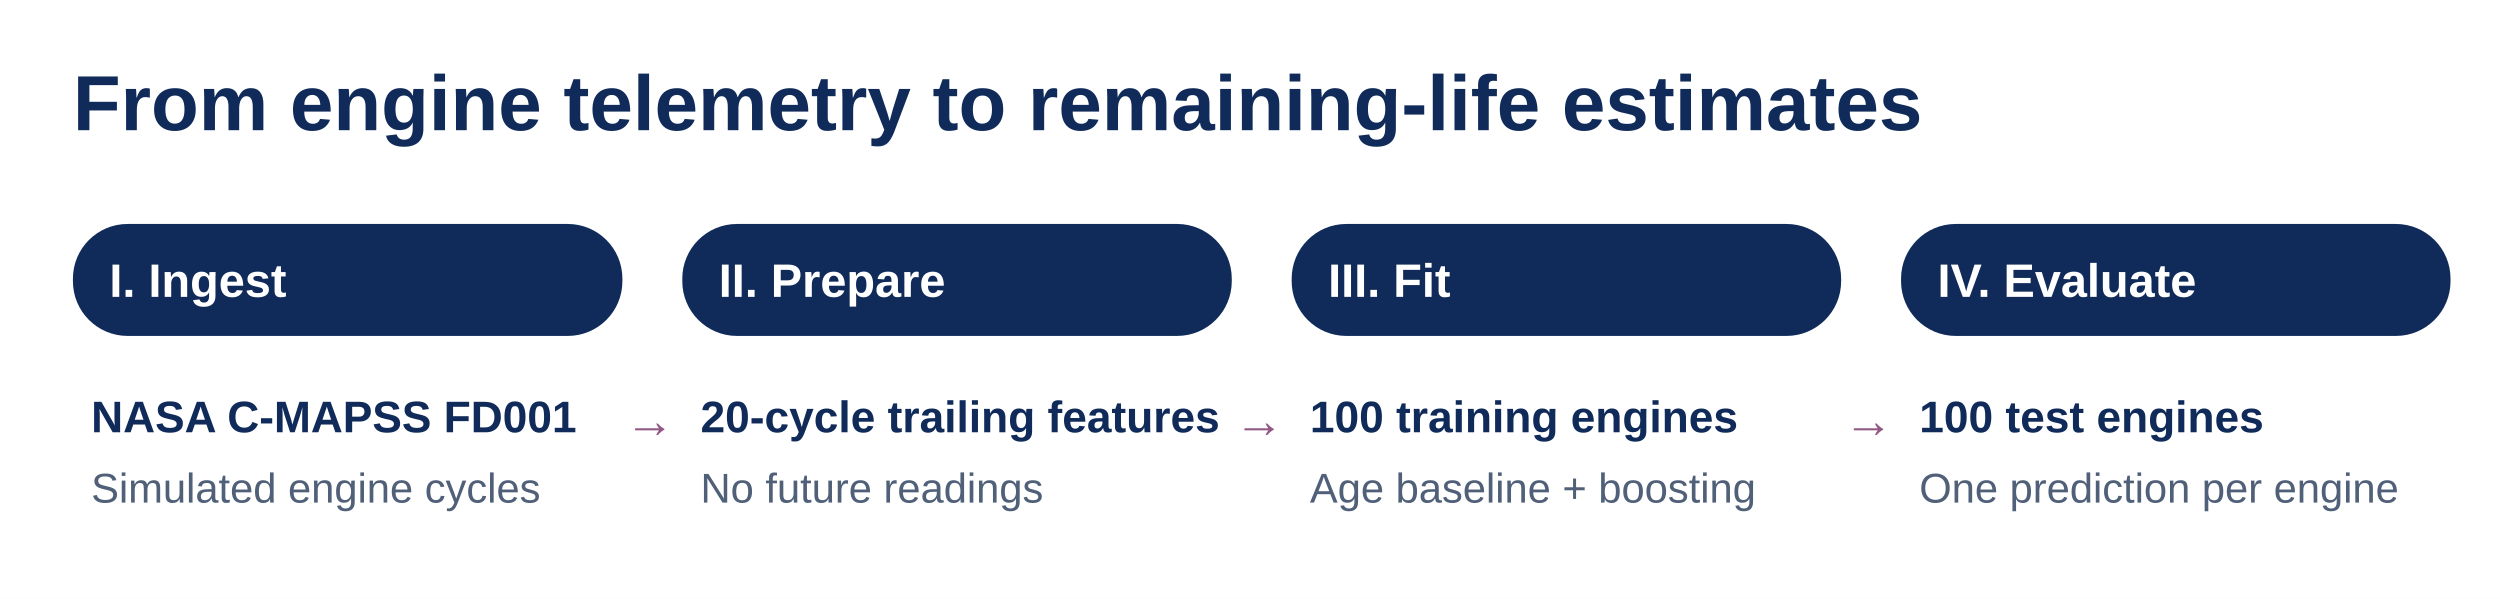
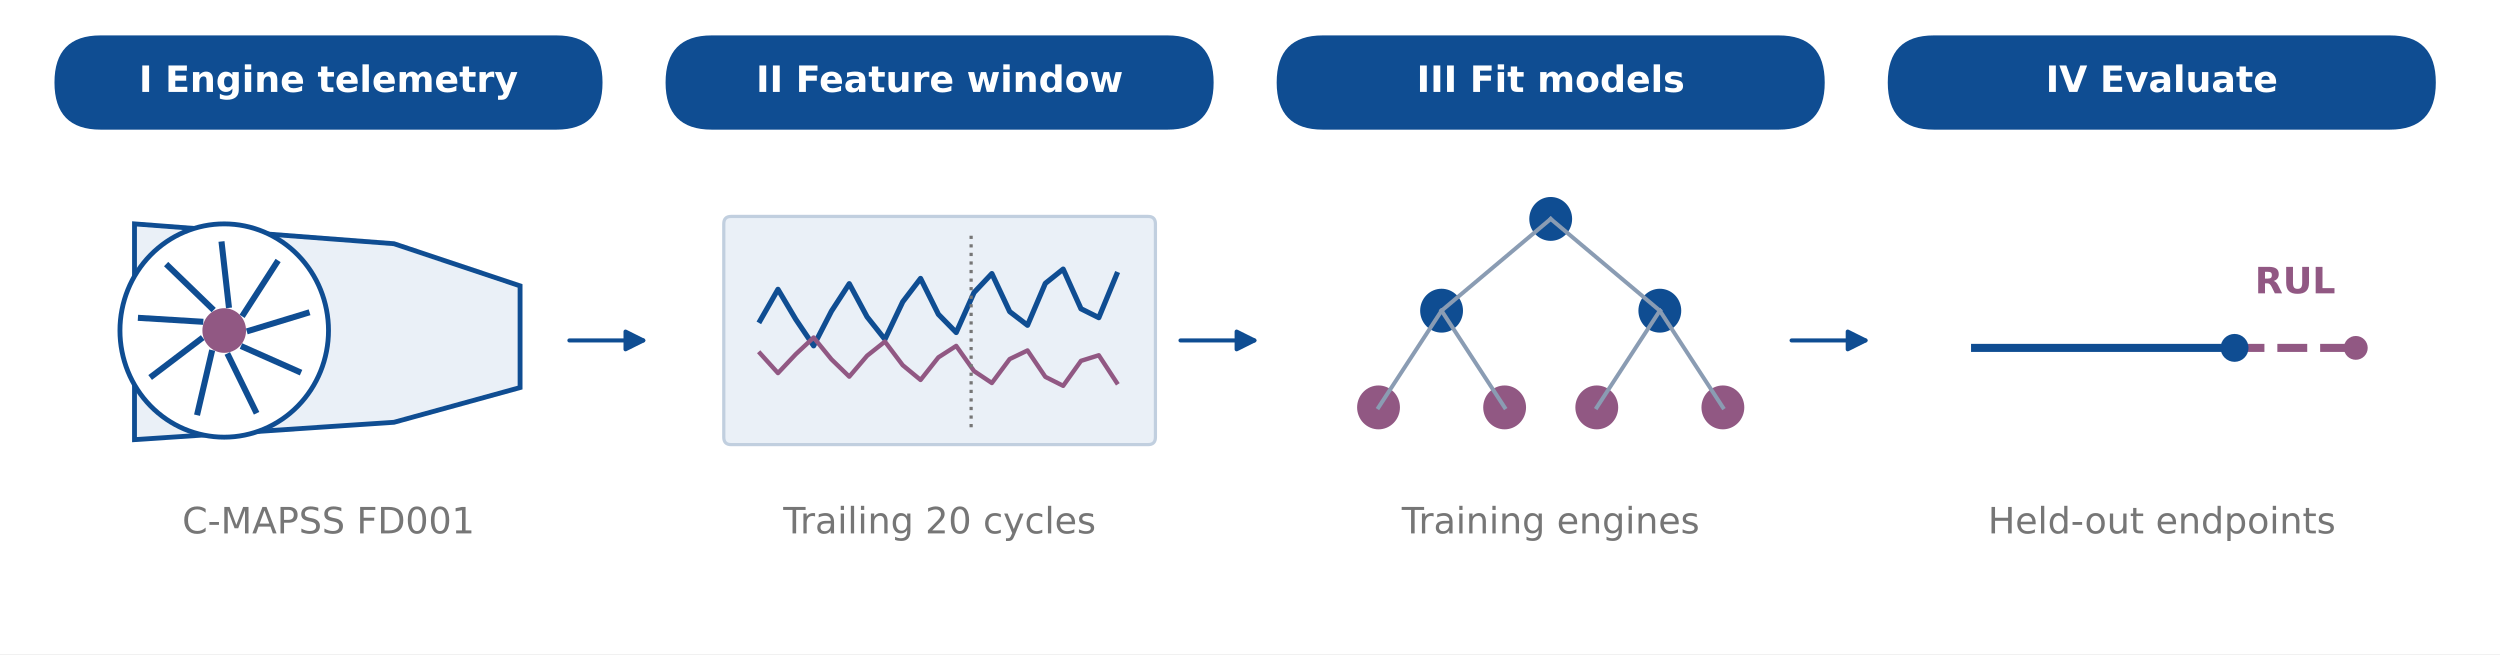
- <svg xmlns="http://www.w3.org/2000/svg" width="960" height="230" viewBox="0 0 960 230" font-family="Arial,sans-serif" role="img">
-   <rect width="960" height="230" fill="white" />
-   <text x="28" y="50" fill="#102b59" font-size="30" font-weight="700">From engine telemetry to remaining-life estimates</text>
-   <rect x="28" y="86" width="211" height="43" rx="21" fill="#102b59" />
-   <text x="42" y="114" fill="white" font-size="18" font-weight="700">I. Ingest</text>
-   <text x="35" y="166" fill="#102b59" font-size="17" font-weight="700">NASA C-MAPSS FD001</text>
-   <text x="35" y="193" fill="#506078" font-size="16" font-weight="400">Simulated engine cycles</text>
-   <text x="240" y="168" fill="#915883" font-size="19" font-weight="700">→</text>
-   <rect x="262" y="86" width="211" height="43" rx="21" fill="#102b59" />
-   <text x="276" y="114" fill="white" font-size="18" font-weight="700">II. Prepare</text>
-   <text x="269" y="166" fill="#102b59" font-size="17" font-weight="700">20-cycle trailing features</text>
-   <text x="269" y="193" fill="#506078" font-size="16" font-weight="400">No future readings</text>
-   <text x="474" y="168" fill="#915883" font-size="19" font-weight="700">→</text>
-   <rect x="496" y="86" width="211" height="43" rx="21" fill="#102b59" />
-   <text x="510" y="114" fill="white" font-size="18" font-weight="700">III. Fit</text>
-   <text x="503" y="166" fill="#102b59" font-size="17" font-weight="700">100 training engines</text>
-   <text x="503" y="193" fill="#506078" font-size="16" font-weight="400">Age baseline + boosting</text>
-   <text x="708" y="168" fill="#915883" font-size="19" font-weight="700">→</text>
-   <rect x="730" y="86" width="211" height="43" rx="21" fill="#102b59" />
-   <text x="744" y="114" fill="white" font-size="18" font-weight="700">IV. Evaluate</text>
-   <text x="737" y="166" fill="#102b59" font-size="17" font-weight="700">100 test engines</text>
-   <text x="737" y="193" fill="#506078" font-size="16" font-weight="400">One prediction per engine</text>
+ <svg xmlns="http://www.w3.org/2000/svg" width="619.2pt" height="162pt" viewBox="0 0 619.2 162" version="1.1">
+   <defs>
+     <style type="text/css">*{stroke-linejoin: round; stroke-linecap: butt}</style>
+   </defs>
+   <g id="figure_1">
+     <g id="patch_1">
+       <path d="M 0 162 L 619.2 162 L 619.2 0 L 0 0 z " style="fill: #ffffff" />
+     </g>
+     <g id="axes_1">
+       <g id="patch_2">
+         <path d="M 24.904 32.11 L 137.822 32.11 Q 149.233 32.11 149.233 20.439 L 149.233 20.439 Q 149.233 8.768 137.822 8.768 L 24.904 8.768 Q 13.492 8.768 13.492 20.439 L 13.492 20.439 Q 13.492 32.11 24.904 32.11 z " clip-path="url(#pb82ff58f6b)" style="fill: #0f4d92" />
+       </g>
+       <g id="patch_3">
+         <path d="M 33.313 108.891 L 97.58 104.591 L 128.812 95.992 L 128.812 70.808 L 97.58 60.365 L 33.313 55.451 z " clip-path="url(#pb82ff58f6b)" style="fill: #eaf0f7; stroke: #0f4d92; stroke-width: 1.2; stroke-linejoin: miter" />
+       </g>
+       <g id="patch_4">
+         <path d="M 55.536 108.277 C 62.385 108.277 68.955 105.494 73.798 100.541 C 78.642 95.588 81.363 88.869 81.363 81.864 C 81.363 74.859 78.642 68.14 73.798 63.187 C 68.955 58.234 62.385 55.451 55.536 55.451 C 48.687 55.451 42.117 58.234 37.274 63.187 C 32.43 68.14 29.709 74.859 29.709 81.864 C 29.709 88.869 32.43 95.588 37.274 100.541 C 42.117 105.494 48.687 108.277 55.536 108.277 z " clip-path="url(#pb82ff58f6b)" style="fill: #ffffff; stroke: #0f4d92; stroke-width: 1.2; stroke-linejoin: miter" />
+       </g>
+       <g id="patch_5">
+         <path d="M 55.536 87.392 C 56.97 87.392 58.345 86.81 59.358 85.773 C 60.372 84.736 60.942 83.33 60.942 81.864 C 60.942 80.398 60.372 78.992 59.358 77.955 C 58.345 76.918 56.97 76.336 55.536 76.336 C 54.102 76.336 52.727 76.918 51.714 77.955 C 50.7 78.992 50.13 80.398 50.13 81.864 C 50.13 83.33 50.7 84.736 51.714 85.773 C 52.727 86.81 54.102 87.392 55.536 87.392 z " clip-path="url(#pb82ff58f6b)" style="fill: #915883" />
+       </g>
+       <g id="patch_6">
+         <path d="M 141.022 84.321 Q 150.734 84.321 159.328 84.321 " clip-path="url(#pb82ff58f6b)" style="fill: none; stroke: #0f4d92; stroke-linecap: round" />
+         <path d="M 154.928 82.121 L 159.328 84.321 L 154.928 86.521 z " clip-path="url(#pb82ff58f6b)" style="fill: #0f4d92; stroke: #0f4d92; stroke-linecap: round" />
+       </g>
+       <g id="patch_7">
+         <path d="M 176.261 32.11 L 289.179 32.11 Q 300.591 32.11 300.591 20.439 L 300.591 20.439 Q 300.591 8.768 289.179 8.768 L 176.261 8.768 Q 164.85 8.768 164.85 20.439 L 164.85 20.439 Q 164.85 32.11 176.261 32.11 z " clip-path="url(#pb82ff58f6b)" style="fill: #0f4d92" />
+       </g>
+       <g id="patch_8">
+         <path d="M 181.066 110.12 L 284.374 110.12 Q 286.176 110.12 286.176 108.277 L 286.176 55.451 Q 286.176 53.608 284.374 53.608 L 181.066 53.608 Q 179.265 53.608 179.265 55.451 L 179.265 108.277 Q 179.265 110.12 181.066 110.12 z " clip-path="url(#pb82ff58f6b)" style="fill: #eaf0f7; stroke: #c1cfdf; stroke-width: 0.8; stroke-linejoin: miter" />
+       </g>
+       <g id="patch_9">
+         <path d="M 292.379 84.321 Q 302.091 84.321 310.686 84.321 " clip-path="url(#pb82ff58f6b)" style="fill: none; stroke: #0f4d92; stroke-linecap: round" />
+         <path d="M 306.286 82.121 L 310.686 84.321 L 306.286 86.521 z " clip-path="url(#pb82ff58f6b)" style="fill: #0f4d92; stroke: #0f4d92; stroke-linecap: round" />
+       </g>
+       <g id="patch_10">
+         <path d="M 327.619 32.11 L 440.536 32.11 Q 451.948 32.11 451.948 20.439 L 451.948 20.439 Q 451.948 8.768 440.536 8.768 L 327.619 8.768 Q 316.207 8.768 316.207 20.439 L 316.207 20.439 Q 316.207 32.11 327.619 32.11 z " clip-path="url(#pb82ff58f6b)" style="fill: #0f4d92" />
+       </g>
+       <g id="patch_11">
+         <path d="M 384.077 60.058 C 385.591 60.058 387.042 59.443 388.112 58.349 C 389.182 57.255 389.783 55.77 389.783 54.223 C 389.783 52.675 389.182 51.191 388.112 50.097 C 387.042 49.002 385.591 48.387 384.077 48.387 C 382.564 48.387 381.113 49.002 380.043 50.097 C 378.973 51.191 378.371 52.675 378.371 54.223 C 378.371 55.77 378.973 57.255 380.043 58.349 C 381.113 59.443 382.564 60.058 384.077 60.058 z " clip-path="url(#pb82ff58f6b)" style="fill: #0f4d92; stroke: #ffffff; stroke-width: 0.8; stroke-linejoin: miter" />
+       </g>
+       <g id="patch_12">
+         <path d="M 357.049 82.785 C 358.563 82.785 360.014 82.171 361.084 81.076 C 362.154 79.982 362.755 78.498 362.755 76.95 C 362.755 75.402 362.154 73.918 361.084 72.824 C 360.014 71.729 358.563 71.115 357.049 71.115 C 355.536 71.115 354.085 71.729 353.015 72.824 C 351.945 73.918 351.343 75.402 351.343 76.95 C 351.343 78.498 351.945 79.982 353.015 81.076 C 354.085 82.171 355.536 82.785 357.049 82.785 z " clip-path="url(#pb82ff58f6b)" style="fill: #0f4d92; stroke: #ffffff; stroke-width: 0.8; stroke-linejoin: miter" />
+       </g>
+       <g id="patch_13">
+         <path d="M 411.105 82.785 C 412.619 82.785 414.07 82.171 415.14 81.076 C 416.21 79.982 416.811 78.498 416.811 76.95 C 416.811 75.402 416.21 73.918 415.14 72.824 C 414.07 71.729 412.619 71.115 411.105 71.115 C 409.592 71.115 408.141 71.729 407.071 72.824 C 406.001 73.918 405.4 75.402 405.4 76.95 C 405.4 78.498 406.001 79.982 407.071 81.076 C 408.141 82.171 409.592 82.785 411.105 82.785 z " clip-path="url(#pb82ff58f6b)" style="fill: #0f4d92; stroke: #ffffff; stroke-width: 0.8; stroke-linejoin: miter" />
+       </g>
+       <g id="patch_14">
+         <path d="M 341.433 106.741 C 342.946 106.741 344.398 106.126 345.468 105.032 C 346.538 103.938 347.139 102.453 347.139 100.906 C 347.139 99.358 346.538 97.874 345.468 96.78 C 344.398 95.685 342.946 95.07 341.433 95.07 C 339.92 95.07 338.468 95.685 337.398 96.78 C 336.328 97.874 335.727 99.358 335.727 100.906 C 335.727 102.453 336.328 103.938 337.398 105.032 C 338.468 106.126 339.92 106.741 341.433 106.741 z " clip-path="url(#pb82ff58f6b)" style="fill: #915883; stroke: #ffffff; stroke-width: 0.8; stroke-linejoin: miter" />
+       </g>
+       <g id="patch_15">
+         <path d="M 372.666 106.741 C 374.179 106.741 375.63 106.126 376.7 105.032 C 377.77 103.938 378.371 102.453 378.371 100.906 C 378.371 99.358 377.77 97.874 376.7 96.78 C 375.63 95.685 374.179 95.07 372.666 95.07 C 371.152 95.07 369.701 95.685 368.631 96.78 C 367.561 97.874 366.96 99.358 366.96 100.906 C 366.96 102.453 367.561 103.938 368.631 105.032 C 369.701 106.126 371.152 106.741 372.666 106.741 z " clip-path="url(#pb82ff58f6b)" style="fill: #915883; stroke: #ffffff; stroke-width: 0.8; stroke-linejoin: miter" />
+       </g>
+       <g id="patch_16">
+         <path d="M 395.489 106.741 C 397.002 106.741 398.454 106.126 399.524 105.032 C 400.594 103.938 401.195 102.453 401.195 100.906 C 401.195 99.358 400.594 97.874 399.524 96.78 C 398.454 95.685 397.002 95.07 395.489 95.07 C 393.976 95.07 392.525 95.685 391.455 96.78 C 390.385 97.874 389.783 99.358 389.783 100.906 C 389.783 102.453 390.385 103.938 391.455 105.032 C 392.525 106.126 393.976 106.741 395.489 106.741 z " clip-path="url(#pb82ff58f6b)" style="fill: #915883; stroke: #ffffff; stroke-width: 0.8; stroke-linejoin: miter" />
+       </g>
+       <g id="patch_17">
+         <path d="M 426.722 106.741 C 428.235 106.741 429.686 106.126 430.756 105.032 C 431.826 103.938 432.428 102.453 432.428 100.906 C 432.428 99.358 431.826 97.874 430.756 96.78 C 429.686 95.685 428.235 95.07 426.722 95.07 C 425.208 95.07 423.757 95.685 422.687 96.78 C 421.617 97.874 421.016 99.358 421.016 100.906 C 421.016 102.453 421.617 103.938 422.687 105.032 C 423.757 106.126 425.208 106.741 426.722 106.741 z " clip-path="url(#pb82ff58f6b)" style="fill: #915883; stroke: #ffffff; stroke-width: 0.8; stroke-linejoin: miter" />
+       </g>
+       <g id="patch_18">
+         <path d="M 443.736 84.321 Q 453.448 84.321 462.043 84.321 " clip-path="url(#pb82ff58f6b)" style="fill: none; stroke: #0f4d92; stroke-linecap: round" />
+         <path d="M 457.643 82.121 L 462.043 84.321 L 457.643 86.521 z " clip-path="url(#pb82ff58f6b)" style="fill: #0f4d92; stroke: #0f4d92; stroke-linecap: round" />
+       </g>
+       <g id="patch_19">
+         <path d="M 478.976 32.11 L 591.893 32.11 Q 603.305 32.11 603.305 20.439 L 603.305 20.439 Q 603.305 8.768 591.893 8.768 L 478.976 8.768 Q 467.564 8.768 467.564 20.439 L 467.564 20.439 Q 467.564 32.11 478.976 32.11 z " clip-path="url(#pb82ff58f6b)" style="fill: #0f4d92" />
+       </g>
+       <g id="line2d_1">
+         <path d="M 61.843 81.864 L 75.957 77.564 " clip-path="url(#pb82ff58f6b)" style="fill: none; stroke: #0f4d92; stroke-width: 1.5; stroke-linecap: square" />
+       </g>
+       <g id="line2d_2">
+         <path d="M 60.367 77.718 L 68.477 65.146 " clip-path="url(#pb82ff58f6b)" style="fill: none; stroke: #0f4d92; stroke-width: 1.5; stroke-linecap: square" />
+       </g>
+       <g id="line2d_3">
+         <path d="M 56.631 75.512 L 54.942 60.55 " clip-path="url(#pb82ff58f6b)" style="fill: none; stroke: #0f4d92; stroke-width: 1.5; stroke-linecap: square" />
+       </g>
+       <g id="line2d_4">
+         <path d="M 52.383 76.278 L 41.684 65.927 " clip-path="url(#pb82ff58f6b)" style="fill: none; stroke: #0f4d92; stroke-width: 1.5; stroke-linecap: square" />
+       </g>
+       <g id="line2d_5">
+         <path d="M 49.61 79.658 L 34.908 78.762 " clip-path="url(#pb82ff58f6b)" style="fill: none; stroke: #0f4d92; stroke-width: 1.5; stroke-linecap: square" />
+       </g>
+       <g id="line2d_6">
+         <path d="M 49.61 84.07 L 37.784 93.047 " clip-path="url(#pb82ff58f6b)" style="fill: none; stroke: #0f4d92; stroke-width: 1.5; stroke-linecap: square" />
+       </g>
+       <g id="line2d_7">
+         <path d="M 52.383 87.45 L 48.967 102.1 " clip-path="url(#pb82ff58f6b)" style="fill: none; stroke: #0f4d92; stroke-width: 1.5; stroke-linecap: square" />
+       </g>
+       <g id="line2d_8">
+         <path d="M 56.631 88.216 L 63.223 101.685 " clip-path="url(#pb82ff58f6b)" style="fill: none; stroke: #0f4d92; stroke-width: 1.5; stroke-linecap: square" />
+       </g>
+       <g id="line2d_9">
+         <path d="M 60.367 86.01 L 73.882 91.994 " clip-path="url(#pb82ff58f6b)" style="fill: none; stroke: #0f4d92; stroke-width: 1.5; stroke-linecap: square" />
+       </g>
+       <g id="line2d_10">
+         <path d="M 188.274 79.407 L 192.689 71.671 L 197.103 79.1 L 201.518 85.644 L 205.932 77.074 L 210.347 70.272 L 214.761 78.481 L 219.176 84.045 L 223.591 74.752 L 228.005 68.972 L 232.42 77.844 L 236.834 82.347 L 241.249 72.454 L 245.664 67.77 L 250.078 77.178 L 254.493 80.554 L 258.907 70.19 L 263.322 66.661 L 267.737 76.472 L 272.151 78.67 L 276.566 67.971 " clip-path="url(#pb82ff58f6b)" style="fill: none; stroke: #0f4d92; stroke-width: 1.3; stroke-linecap: square" />
+       </g>
+       <g id="line2d_11">
+         <path d="M 188.274 87.527 L 192.689 92.401 L 197.103 87.721 L 201.518 83.598 L 205.932 88.997 L 210.347 93.283 L 214.761 88.111 L 219.176 84.606 L 223.591 90.46 L 228.005 94.101 L 232.42 88.512 L 236.834 85.675 L 241.249 91.908 L 245.664 94.859 L 250.078 88.932 L 254.493 86.805 L 258.907 93.334 L 263.322 95.558 L 267.737 89.377 L 272.151 87.992 L 276.566 94.732 " clip-path="url(#pb82ff58f6b)" style="fill: none; stroke: #915883; stroke-width: 1.1; stroke-linecap: square" />
+       </g>
+       <g id="line2d_12">
+         <path d="M 240.528 105.82 L 240.528 57.908 " clip-path="url(#pb82ff58f6b)" style="fill: none; stroke-dasharray: 0.8,1.32; stroke-dashoffset: 0; stroke: #767676; stroke-width: 0.8" />
+       </g>
+       <g id="line2d_13">
+         <path d="M 384.077 54.223 L 357.049 76.95 " clip-path="url(#pb82ff58f6b)" style="fill: none; stroke: #8a9cb3; stroke-linecap: square" />
+       </g>
+       <g id="line2d_14">
+         <path d="M 384.077 54.223 L 411.105 76.95 " clip-path="url(#pb82ff58f6b)" style="fill: none; stroke: #8a9cb3; stroke-linecap: square" />
+       </g>
+       <g id="line2d_15">
+         <path d="M 357.049 76.95 L 341.433 100.906 " clip-path="url(#pb82ff58f6b)" style="fill: none; stroke: #8a9cb3; stroke-linecap: square" />
+       </g>
+       <g id="line2d_16">
+         <path d="M 357.049 76.95 L 372.666 100.906 " clip-path="url(#pb82ff58f6b)" style="fill: none; stroke: #8a9cb3; stroke-linecap: square" />
+       </g>
+       <g id="line2d_17">
+         <path d="M 411.105 76.95 L 395.489 100.906 " clip-path="url(#pb82ff58f6b)" style="fill: none; stroke: #8a9cb3; stroke-linecap: square" />
+       </g>
+       <g id="line2d_18">
+         <path d="M 411.105 76.95 L 426.722 100.906 " clip-path="url(#pb82ff58f6b)" style="fill: none; stroke: #8a9cb3; stroke-linecap: square" />
+       </g>
+       <g id="line2d_19">
+         <path d="M 489.187 86.164 L 553.453 86.164 " clip-path="url(#pb82ff58f6b)" style="fill: none; stroke: #0f4d92; stroke-width: 2; stroke-linecap: square" />
+       </g>
+       <g id="line2d_20">
+         <path d="M 553.453 86.164 L 583.485 86.164 " clip-path="url(#pb82ff58f6b)" style="fill: none; stroke-dasharray: 7.4,3.2; stroke-dashoffset: 0; stroke: #915883; stroke-width: 2" />
+       </g>
+       <g id="text_1">
+         <text style="font-weight: 700; font-size: 9px; font-family: 'DejaVu Sans', 'Arial', sans-serif; text-anchor: middle; fill: #ffffff" x="81.363" y="22.777" transform="rotate(-0 81.36288 22.77724)">I   Engine telemetry</text>
+       </g>
+       <g id="text_2">
+         <text style="font-size: 9px; font-family: 'DejaVu Sans', 'Arial', sans-serif; text-anchor: middle; fill: #767676" x="81.363" y="132.113" transform="rotate(-0 81.36288 132.1134)">C-MAPSS FD001</text>
+       </g>
+       <g id="text_3">
+         <text style="font-weight: 700; font-size: 9px; font-family: 'DejaVu Sans', 'Arial', sans-serif; text-anchor: middle; fill: #ffffff" x="232.72" y="22.777" transform="rotate(-0 232.7201 22.77724)">II   Feature window</text>
+       </g>
+       <g id="text_4">
+         <text style="font-size: 9px; font-family: 'DejaVu Sans', 'Arial', sans-serif; text-anchor: middle; fill: #767676" x="232.72" y="132.114" transform="rotate(-0 232.7201 132.1137)">Trailing 20 cycles</text>
+       </g>
+       <g id="text_5">
+         <text style="font-weight: 700; font-size: 9px; font-family: 'DejaVu Sans', 'Arial', sans-serif; text-anchor: middle; fill: #ffffff" x="384.077" y="22.777" transform="rotate(-0 384.0774 22.77724)">III   Fit models</text>
+       </g>
+       <g id="text_6">
+         <text style="font-size: 9px; font-family: 'DejaVu Sans', 'Arial', sans-serif; text-anchor: middle; fill: #767676" x="384.077" y="132.114" transform="rotate(-0 384.0774 132.1137)">Training engines</text>
+       </g>
+       <g id="text_7">
+         <text style="font-weight: 700; font-size: 9px; font-family: 'DejaVu Sans', 'Arial', sans-serif; text-anchor: middle; fill: #ffffff" x="535.435" y="22.777" transform="rotate(-0 535.4346 22.77724)">IV   Evaluate</text>
+       </g>
+       <g id="PathCollection_1">
+         <path d="M 553.453 89.122 C 554.238 89.122 554.99 88.81 555.545 88.255 C 556.1 87.701 556.411 86.948 556.411 86.164 C 556.411 85.379 556.1 84.627 555.545 84.072 C 554.99 83.517 554.238 83.206 553.453 83.206 C 552.669 83.206 551.916 83.517 551.362 84.072 C 550.807 84.627 550.495 85.379 550.495 86.164 C 550.495 86.948 550.807 87.701 551.362 88.255 C 551.916 88.81 552.669 89.122 553.453 89.122 z " clip-path="url(#pb82ff58f6b)" style="fill: #0f4d92; stroke: #0f4d92" />
+         <path d="M 583.485 88.613 C 584.134 88.613 584.757 88.355 585.217 87.896 C 585.676 87.436 585.934 86.813 585.934 86.164 C 585.934 85.514 585.676 84.891 585.217 84.432 C 584.757 83.972 584.134 83.714 583.485 83.714 C 582.835 83.714 582.212 83.972 581.752 84.432 C 581.293 84.891 581.035 85.514 581.035 86.164 C 581.035 86.813 581.293 87.436 581.752 87.896 C 582.212 88.355 582.835 88.613 583.485 88.613 z " clip-path="url(#pb82ff58f6b)" style="fill: #915883; stroke: #915883" />
+       </g>
+       <g id="text_8">
+         <text style="font-weight: 700; font-size: 9px; font-family: 'DejaVu Sans', 'Arial', sans-serif; text-anchor: middle; fill: #915883" x="568.469" y="72.65" transform="rotate(-0 568.4689 72.65025)">RUL</text>
+       </g>
+       <g id="text_9">
+         <text style="font-size: 9px; font-family: 'DejaVu Sans', 'Arial', sans-serif; text-anchor: middle; fill: #767676" x="535.435" y="132.114" transform="rotate(-0 535.4346 132.1137)">Held-out endpoints</text>
+       </g>
+     </g>
+   </g>
+   <defs>
+     <clipPath id="pb82ff58f6b">
+       <rect x="9.288" y="3.24" width="600.624" height="147.42" />
+     </clipPath>
+   </defs>
</svg>
